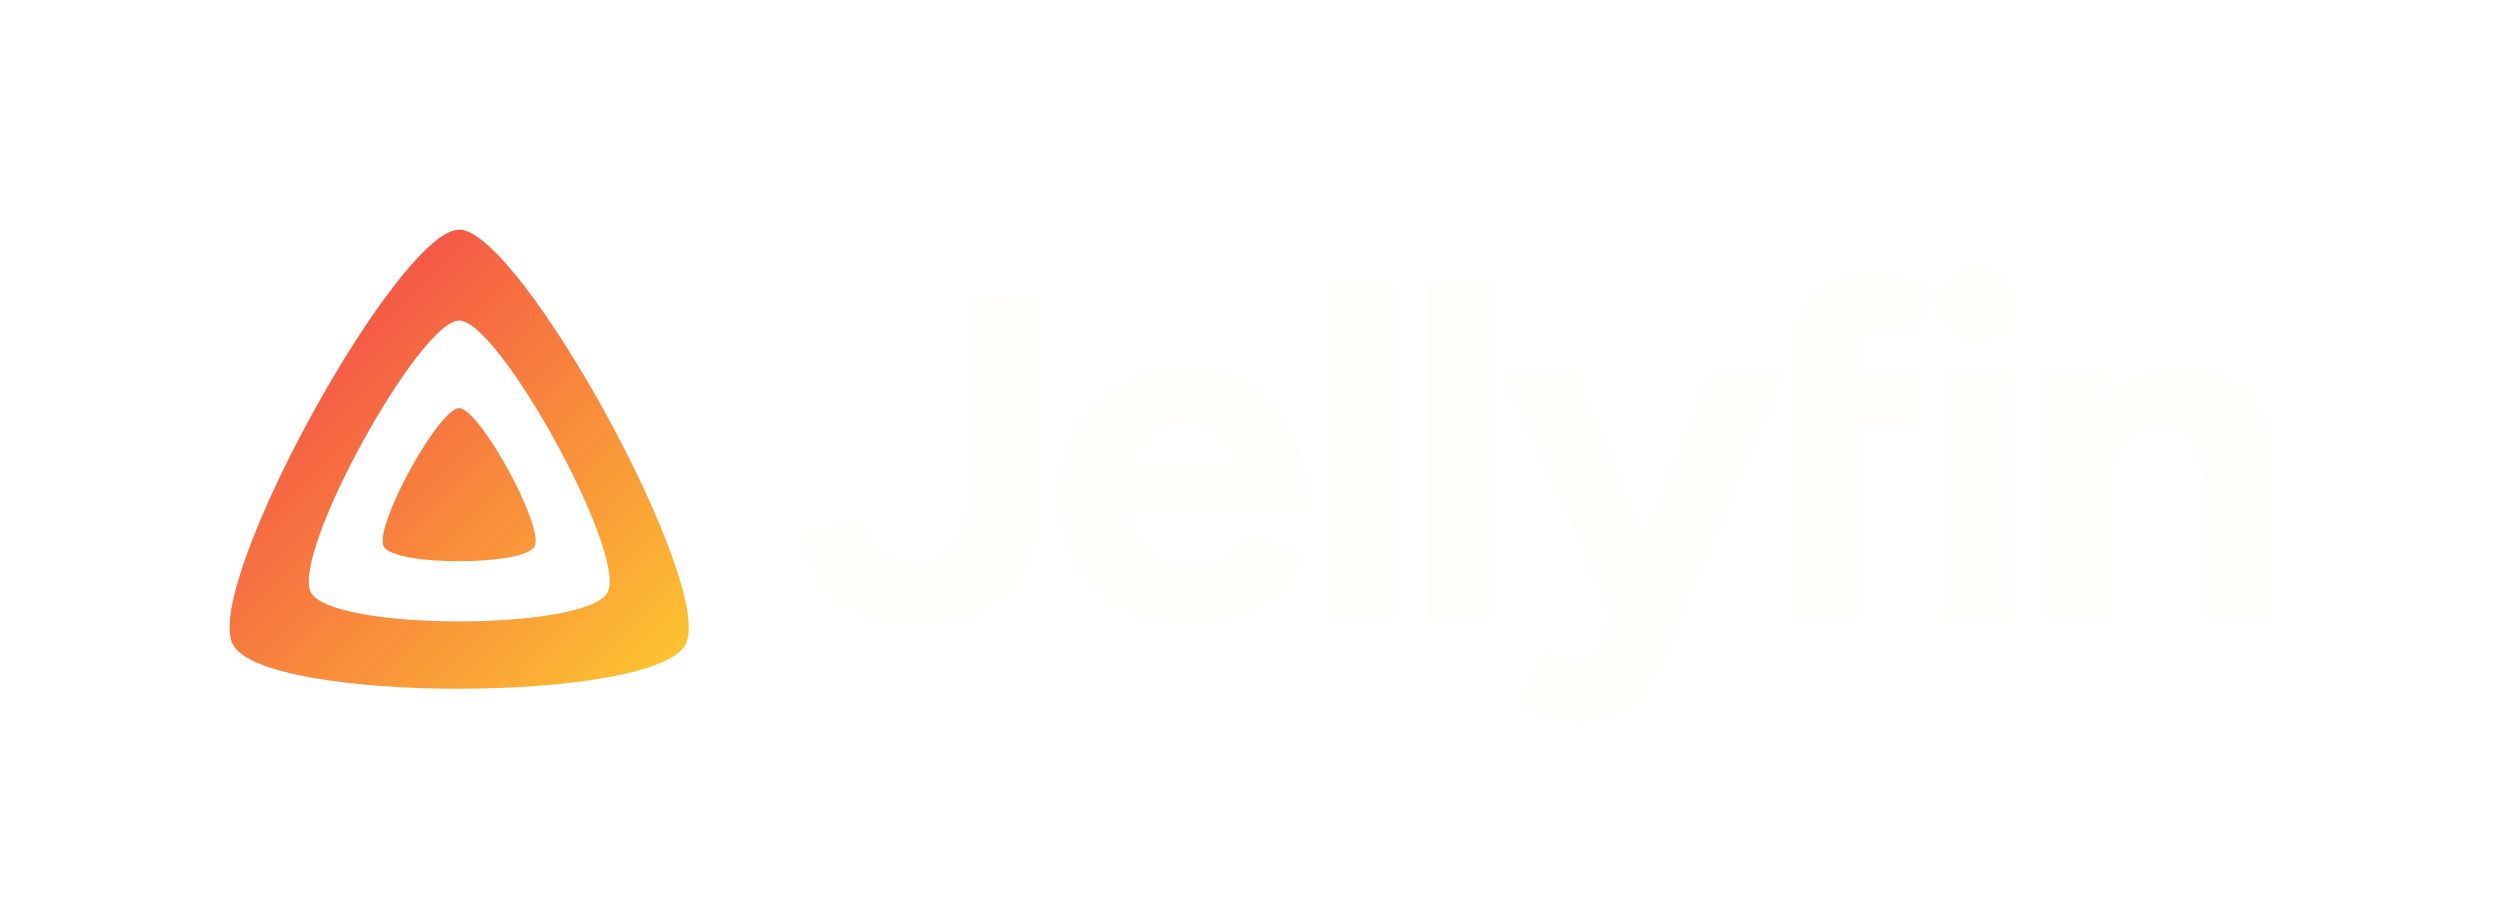
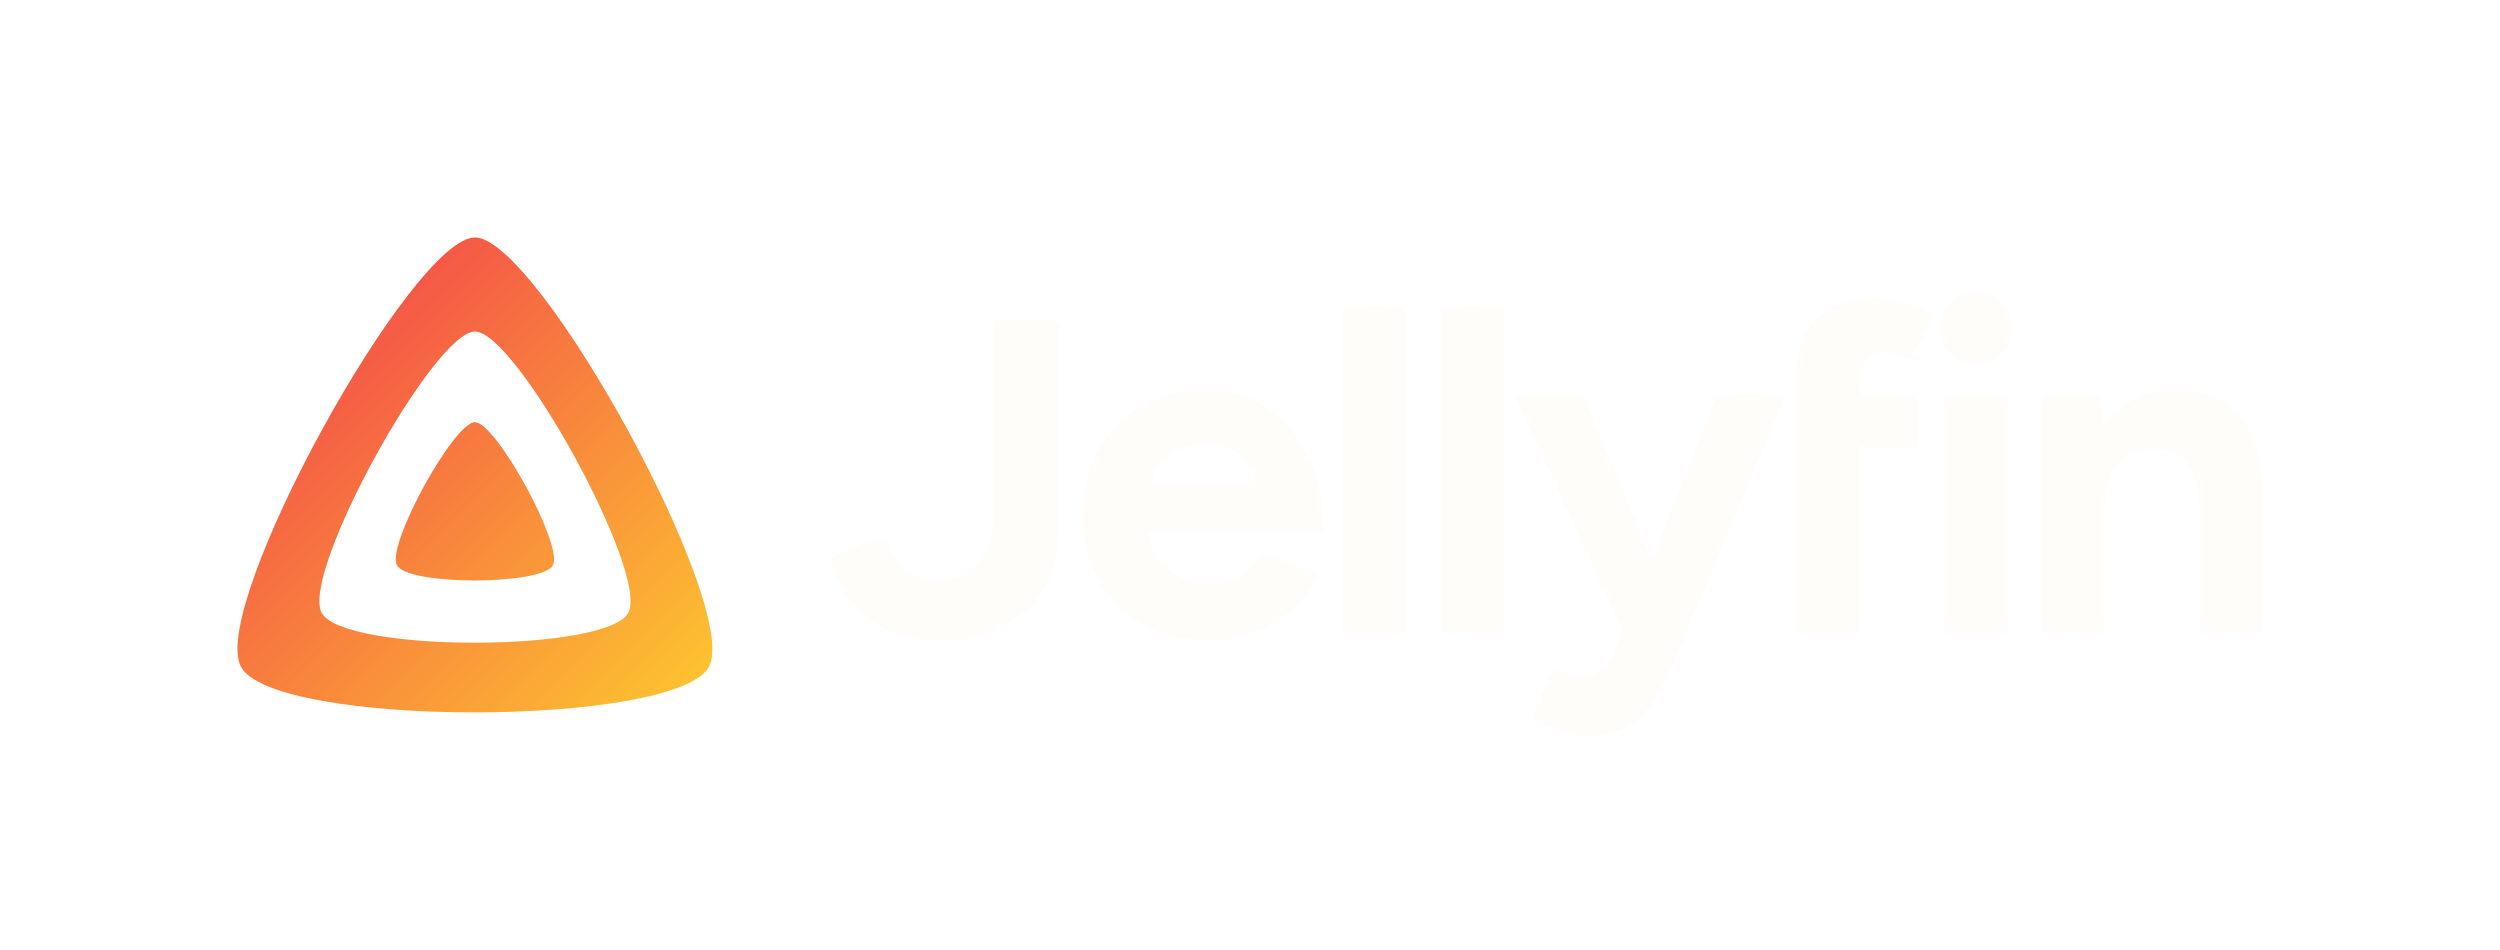
- <svg xmlns="http://www.w3.org/2000/svg" width="392" height="144" viewBox="0 0 392 144" fill="none">
+ <svg xmlns="http://www.w3.org/2000/svg" width="379" height="144" viewBox="0 0 379 144" fill="none">
  <path d="M72 64C75.18 64.002 85.382 82.57 83.841 85.666C82.299 88.761 61.718 88.796 60.159 85.666C58.601 82.535 68.823 64.001 72 64Z" fill="url(#paint0_linear_2035_3632)" />
  <path fill-rule="evenodd" clip-rule="evenodd" d="M72 36C81.532 36 112.153 91.713 107.527 100.995C102.901 110.277 41.159 110.385 36.482 100.995C31.805 91.605 62.476 36.001 72 36ZM72.01 50.261C65.767 50.261 45.672 86.694 48.736 92.847C51.801 98.999 92.253 98.931 95.284 92.847C98.314 86.761 78.252 50.261 72.01 50.261Z" fill="url(#paint1_linear_2035_3632)" />
-   <path d="M136.02 96.682C138.065 97.5 140.39 97.909 142.997 97.909C145.808 97.909 148.389 97.525 150.74 96.759C153.143 95.941 155.213 94.791 156.95 93.309C158.739 91.826 160.119 90.038 161.09 87.942C162.061 85.795 162.547 83.393 162.547 80.735V47.361C162.547 47.031 162.279 46.762 161.948 46.762C158.369 46.6 156.341 46.572 152.719 46.762C152.388 46.762 152.12 47.031 152.12 47.361V77.669C152.12 80.173 151.686 82.218 150.817 83.802C149.999 85.386 148.9 86.537 147.52 87.252C146.14 87.968 144.684 88.325 143.15 88.325C141.106 88.325 139.394 87.712 138.014 86.485C136.799 85.364 135.798 83.815 135.01 81.84C134.886 81.529 134.538 81.369 134.226 81.487C130.74 82.468 128.968 83.094 126.381 84.463C126.105 84.568 125.945 84.859 126.018 85.146C126.341 86.421 126.864 87.737 127.587 89.092C128.405 90.625 129.504 92.056 130.884 93.385C132.315 94.714 134.027 95.813 136.02 96.682Z" fill="#FFFDFA" />
-   <path fill-rule="evenodd" clip-rule="evenodd" d="M175.792 95.225C178.705 96.912 182.053 97.755 185.835 97.755C188.851 97.755 191.534 97.347 193.885 96.529C196.236 95.711 198.255 94.535 199.942 93.002C201.52 91.563 202.825 89.891 203.855 87.988C204.023 87.678 203.875 87.295 203.547 87.167C200.624 85.668 198.892 84.996 195.621 84.077C195.332 83.965 195.008 84.092 194.854 84.36C194.158 85.576 193.222 86.591 192.045 87.405C190.716 88.274 189.004 88.709 186.908 88.709C185.171 88.709 183.535 88.351 182.002 87.635C180.52 86.869 179.293 85.795 178.322 84.415C177.554 83.221 177.107 81.867 176.98 80.352H204.479C204.81 80.352 205.079 80.083 205.074 79.753C205.005 75.157 204.138 71.242 202.472 68.009C200.785 64.584 198.511 62.003 195.648 60.265C192.837 58.477 189.745 57.582 186.372 57.582C182.487 57.582 179.037 58.451 176.022 60.189C173.057 61.875 170.706 64.227 168.968 67.242C167.282 70.258 166.438 73.733 166.438 77.669C166.438 81.604 167.256 85.08 168.892 88.095C170.578 91.111 172.878 93.488 175.792 95.225ZM177.52 72.839H194.153C194.029 71.427 193.607 70.276 192.888 69.389C192.02 68.264 190.946 67.447 189.668 66.935C188.442 66.424 187.241 66.169 186.065 66.169C184.89 66.169 183.637 66.424 182.308 66.935C180.98 67.447 179.83 68.264 178.858 69.389C178.097 70.276 177.651 71.427 177.52 72.839Z" fill="#FFFDFA" />
-   <path d="M208.276 44.965C208.276 44.635 208.544 44.367 208.875 44.367C212.394 44.195 214.349 44.188 217.797 44.367C218.128 44.367 218.396 44.635 218.396 44.965V96.236C218.396 96.567 218.128 96.835 217.797 96.835C214.342 96.963 212.389 96.966 208.875 96.835C208.544 96.835 208.276 96.567 208.276 96.236V44.965Z" fill="#FFFDFA" />
-   <path d="M224.676 44.367C224.345 44.367 224.077 44.635 224.077 44.966V96.236C224.077 96.567 224.345 96.835 224.676 96.835C228.218 96.96 230.169 96.953 233.598 96.835C233.929 96.835 234.197 96.567 234.197 96.236V44.966C234.197 44.635 233.929 44.367 233.598 44.367C230.114 44.203 228.16 44.198 224.676 44.367Z" fill="#FFFDFA" />
-   <path d="M247.544 113.089C246.164 113.089 244.631 112.808 242.944 112.245C241.512 111.798 240.217 111.272 239.06 110.668C238.783 110.524 238.674 110.187 238.804 109.903C239.848 107.139 240.554 105.581 242.066 102.779C242.21 102.466 242.587 102.339 242.895 102.492C243.546 102.815 244.15 103.076 244.707 103.275C245.474 103.582 246.138 103.735 246.701 103.735C247.774 103.735 248.72 103.429 249.537 102.815C250.355 102.253 251.019 101.41 251.531 100.285L253.176 96.41L236.202 59.35C236.021 58.954 236.311 58.502 236.747 58.502C240.521 58.358 242.664 58.362 246.529 58.502C246.772 58.502 246.991 58.649 247.083 58.873L257.849 85.046L268.095 58.883C268.185 58.653 268.406 58.502 268.653 58.502C272.427 58.343 274.588 58.311 278.461 58.502C278.889 58.502 279.179 58.937 279.014 59.332L261.957 100.132C260.884 102.688 259.759 104.936 258.584 106.879C257.408 108.872 255.952 110.405 254.214 111.479C252.527 112.552 250.304 113.089 247.544 113.089Z" fill="#FFFDFA" />
-   <path d="M291.191 96.236C291.191 96.567 290.922 96.835 290.592 96.835C287.169 96.869 285.219 96.878 281.67 96.835C281.339 96.835 281.071 96.567 281.071 96.236V55.867C281.071 51.778 282.118 48.609 284.214 46.36C286.309 44.06 289.504 42.91 293.797 42.91C295.279 42.91 296.838 43.166 298.474 43.677C299.946 44.123 301.301 44.647 302.54 45.248C302.837 45.393 302.951 45.754 302.8 46.048C301.773 48.502 301.047 49.864 299.588 52.274C299.438 52.566 299.082 52.681 298.784 52.543C298.174 52.26 297.611 52.039 297.094 51.88C296.429 51.675 295.816 51.573 295.254 51.573C293.874 51.573 292.852 52.059 292.187 53.03C291.523 53.95 291.191 55.458 291.191 57.553V58.502H300.022C300.352 58.502 300.621 58.77 300.621 59.101C300.732 61.944 300.74 63.478 300.621 66.03C300.621 66.361 300.352 66.629 300.022 66.629H291.191V96.236Z" fill="#FFFDFA" />
-   <path d="M304.882 59.101C304.882 58.77 305.15 58.502 305.481 58.502C309.114 58.414 311.067 58.419 314.403 58.502C314.733 58.502 315.002 58.77 315.002 59.101V96.236C315.002 96.567 314.733 96.835 314.403 96.835C311.029 96.894 309.077 96.897 305.481 96.835C305.15 96.835 304.882 96.567 304.882 96.236V59.101Z" fill="#FFFDFA" />
-   <path d="M305.878 51.803C307.054 52.928 308.408 53.49 309.942 53.49C311.526 53.49 312.88 52.928 314.005 51.803C315.18 50.628 315.768 49.248 315.768 47.663C315.768 46.079 315.18 44.724 314.005 43.6C312.88 42.424 311.526 41.837 309.942 41.837C308.408 41.837 307.054 42.424 305.878 43.6C304.703 44.724 304.115 46.079 304.115 47.663C304.115 49.248 304.703 50.628 305.878 51.803Z" fill="#FFFDFA" />
-   <path d="M320.5 59.101C320.5 58.77 320.768 58.502 321.099 58.502C324.443 58.433 326.268 58.437 329.458 58.502C329.768 58.502 330.027 58.74 330.054 59.049L330.456 63.665C331.465 62.11 332.669 60.849 334.07 59.882C336.268 58.349 338.823 57.582 341.737 57.582C344.752 57.582 347.333 58.195 349.48 59.422C351.627 60.649 353.262 62.565 354.387 65.172C355.511 67.728 356.048 71.05 355.997 75.139V96.236C355.997 96.567 355.729 96.835 355.398 96.835C351.944 96.934 349.995 96.909 346.476 96.835C346.145 96.835 345.877 96.567 345.877 96.236V77.209C345.877 74.602 345.57 72.583 344.957 71.152C344.394 69.721 343.577 68.699 342.503 68.085C341.43 67.421 340.178 67.089 338.747 67.089C336.14 67.038 334.121 67.83 332.69 69.465C331.31 71.101 330.62 73.529 330.62 76.749V96.236C330.62 96.567 330.352 96.835 330.021 96.835C326.536 96.923 324.583 96.919 321.099 96.835C320.768 96.835 320.5 96.567 320.5 96.236V59.101Z" fill="#FFFDFA" />
+   <path d="M135.454 95.961C137.383 96.733 139.577 97.119 142.036 97.119C144.688 97.119 147.124 96.757 149.342 96.034C151.608 95.262 153.561 94.177 155.201 92.779C156.889 91.38 158.191 89.692 159.107 87.715C160.023 85.69 160.481 83.424 160.481 80.916V49.428C160.481 49.116 160.228 48.863 159.916 48.863C156.539 48.71 154.626 48.684 151.209 48.863C150.897 48.863 150.644 49.116 150.644 49.428V78.023C150.644 80.386 150.234 82.314 149.414 83.809C148.643 85.304 147.606 86.389 146.304 87.064C145.002 87.74 143.628 88.077 142.181 88.077C140.252 88.077 138.637 87.498 137.335 86.341C136.188 85.283 135.244 83.822 134.501 81.958C134.384 81.665 134.056 81.514 133.761 81.626C130.472 82.551 128.801 83.141 126.36 84.433C126.099 84.532 125.948 84.807 126.017 85.078C126.322 86.281 126.815 87.522 127.497 88.8C128.269 90.247 129.306 91.597 130.608 92.851C131.958 94.105 133.573 95.142 135.454 95.961Z" fill="#FFFDFA" />
+   <path fill-rule="evenodd" clip-rule="evenodd" d="M172.977 94.587C175.726 96.178 178.885 96.974 182.453 96.974C185.298 96.974 187.83 96.588 190.048 95.817C192.266 95.045 194.171 93.936 195.762 92.489C197.252 91.131 198.483 89.555 199.455 87.759C199.613 87.466 199.473 87.105 199.163 86.984C196.406 85.57 194.772 84.936 191.686 84.069C191.414 83.963 191.107 84.083 190.962 84.336C190.306 85.483 189.422 86.441 188.312 87.209C187.058 88.029 185.443 88.439 183.466 88.439C181.826 88.439 180.283 88.101 178.836 87.426C177.438 86.703 176.281 85.69 175.364 84.388C174.64 83.261 174.218 81.983 174.098 80.554H200.044C200.356 80.554 200.609 80.301 200.605 79.989C200.539 75.653 199.721 71.96 198.149 68.909C196.558 65.678 194.412 63.243 191.712 61.603C189.06 59.915 186.142 59.071 182.959 59.071C179.295 59.071 176.04 59.891 173.194 61.531C170.398 63.122 168.179 65.34 166.54 68.185C164.948 71.031 164.153 74.31 164.153 78.023C164.153 81.736 164.924 85.015 166.467 87.86C168.059 90.705 170.229 92.948 172.977 94.587ZM174.608 73.466H190.301C190.183 72.133 189.786 71.048 189.108 70.211C188.288 69.15 187.275 68.378 186.07 67.896C184.912 67.414 183.779 67.173 182.67 67.173C181.561 67.173 180.38 67.414 179.126 67.896C177.872 68.378 176.787 69.15 175.871 70.211C175.153 71.048 174.732 72.133 174.608 73.466Z" fill="#FFFDFA" />
+   <path d="M203.626 47.168C203.626 46.856 203.879 46.603 204.191 46.603C207.511 46.441 209.356 46.434 212.609 46.603C212.921 46.603 213.174 46.856 213.174 47.168V95.541C213.174 95.853 212.921 96.106 212.609 96.106C209.349 96.227 207.506 96.23 204.191 96.106C203.879 96.106 203.626 95.853 203.626 95.541V47.168Z" fill="#FFFDFA" />
+   <path d="M219.098 46.603C218.786 46.603 218.533 46.856 218.533 47.168V95.541C218.533 95.853 218.786 96.106 219.098 96.106C222.44 96.223 224.281 96.218 227.516 96.106C227.828 96.106 228.081 95.853 228.081 95.541V47.168C228.081 46.856 227.828 46.603 227.516 46.603C224.229 46.449 222.386 46.444 219.098 46.603Z" fill="#FFFDFA" />
+   <path d="M240.674 111.441C239.372 111.441 237.925 111.176 236.334 110.645C234.983 110.223 233.762 109.727 232.669 109.157C232.408 109.021 232.305 108.703 232.428 108.435C233.413 105.828 234.079 104.357 235.506 101.714C235.641 101.418 235.997 101.298 236.288 101.443C236.902 101.748 237.472 101.994 237.998 102.182C238.721 102.471 239.348 102.616 239.878 102.616C240.891 102.616 241.783 102.327 242.555 101.748C243.326 101.218 243.953 100.422 244.435 99.361L245.987 95.704L229.974 60.74C229.802 60.365 230.076 59.939 230.487 59.939C234.048 59.804 236.07 59.808 239.717 59.939C239.946 59.939 240.152 60.078 240.239 60.289L250.396 84.983L260.063 60.298C260.148 60.082 260.357 59.939 260.59 59.939C264.151 59.789 266.19 59.76 269.844 59.939C270.247 59.939 270.521 60.35 270.365 60.722L254.273 99.216C253.26 101.628 252.199 103.749 251.09 105.582C249.981 107.462 248.607 108.909 246.967 109.922C245.376 110.934 243.278 111.441 240.674 111.441Z" fill="#FFFDFA" />
+   <path d="M281.854 95.541C281.854 95.853 281.601 96.106 281.289 96.106C278.06 96.138 276.22 96.146 272.871 96.106C272.559 96.106 272.306 95.853 272.306 95.541V57.453C272.306 53.595 273.294 50.605 275.271 48.484C277.248 46.314 280.262 45.229 284.313 45.229C285.712 45.229 287.182 45.47 288.725 45.952C290.114 46.373 291.393 46.867 292.561 47.435C292.842 47.571 292.95 47.912 292.807 48.189C291.838 50.505 291.153 51.789 289.777 54.064C289.635 54.339 289.299 54.447 289.018 54.317C288.443 54.05 287.911 53.842 287.423 53.692C286.796 53.499 286.218 53.402 285.687 53.402C284.385 53.402 283.421 53.86 282.794 54.777C282.167 55.645 281.854 57.067 281.854 59.044V59.939H290.186C290.498 59.939 290.751 60.192 290.751 60.505C290.855 63.187 290.864 64.634 290.751 67.042C290.751 67.354 290.498 67.607 290.186 67.607H281.854V95.541Z" fill="#FFFDFA" />
+   <path d="M294.771 60.505C294.771 60.193 295.024 59.939 295.336 59.939C298.764 59.856 300.606 59.861 303.754 59.939C304.066 59.939 304.319 60.193 304.319 60.505V95.541C304.319 95.853 304.066 96.106 303.754 96.106C300.571 96.161 298.729 96.165 295.336 96.106C295.024 96.106 294.771 95.853 294.771 95.541V60.505Z" fill="#FFFDFA" />
+   <path d="M295.711 53.619C296.82 54.68 298.098 55.211 299.545 55.211C301.04 55.211 302.318 54.68 303.379 53.619C304.488 52.51 305.042 51.208 305.042 49.713C305.042 48.218 304.488 46.941 303.379 45.88C302.318 44.77 301.04 44.216 299.545 44.216C298.098 44.216 296.82 44.77 295.711 45.88C294.602 46.941 294.048 48.218 294.048 49.713C294.048 51.208 294.602 52.51 295.711 53.619Z" fill="#FFFDFA" />
+   <path d="M309.507 60.505C309.507 60.192 309.76 59.939 310.072 59.939C313.227 59.874 314.949 59.878 317.958 59.939C318.251 59.939 318.495 60.163 318.521 60.456L318.899 64.81C319.851 63.343 320.988 62.154 322.31 61.241C324.383 59.795 326.794 59.071 329.543 59.071C332.388 59.071 334.823 59.65 336.849 60.807C338.874 61.965 340.417 63.773 341.478 66.232C342.539 68.644 343.045 71.778 342.997 75.636V95.541C342.997 95.853 342.744 96.106 342.432 96.106C339.174 96.199 337.334 96.176 334.014 96.106C333.702 96.106 333.449 95.853 333.449 95.541V77.589C333.449 75.129 333.16 73.225 332.581 71.874C332.05 70.524 331.279 69.56 330.266 68.981C329.254 68.354 328.072 68.041 326.722 68.041C324.263 67.993 322.358 68.74 321.008 70.283C319.706 71.826 319.055 74.117 319.055 77.155V95.541C319.055 95.853 318.802 96.106 318.489 96.106C315.202 96.189 313.359 96.185 310.072 96.106C309.76 96.106 309.507 95.853 309.507 95.541V60.505Z" fill="#FFFDFA" />
  <defs>
    <linearGradient id="paint0_linear_2035_3632" x1="36" y1="36" x2="107.998" y2="107.999" gradientUnits="userSpaceOnUse">
      <stop stop-color="#F2364D" />
      <stop offset="1" stop-color="#FDC92F" />
    </linearGradient>
    <linearGradient id="paint1_linear_2035_3632" x1="36" y1="36" x2="107.998" y2="107.999" gradientUnits="userSpaceOnUse">
      <stop stop-color="#F2364D" />
      <stop offset="1" stop-color="#FDC92F" />
    </linearGradient>
  </defs>
</svg>
